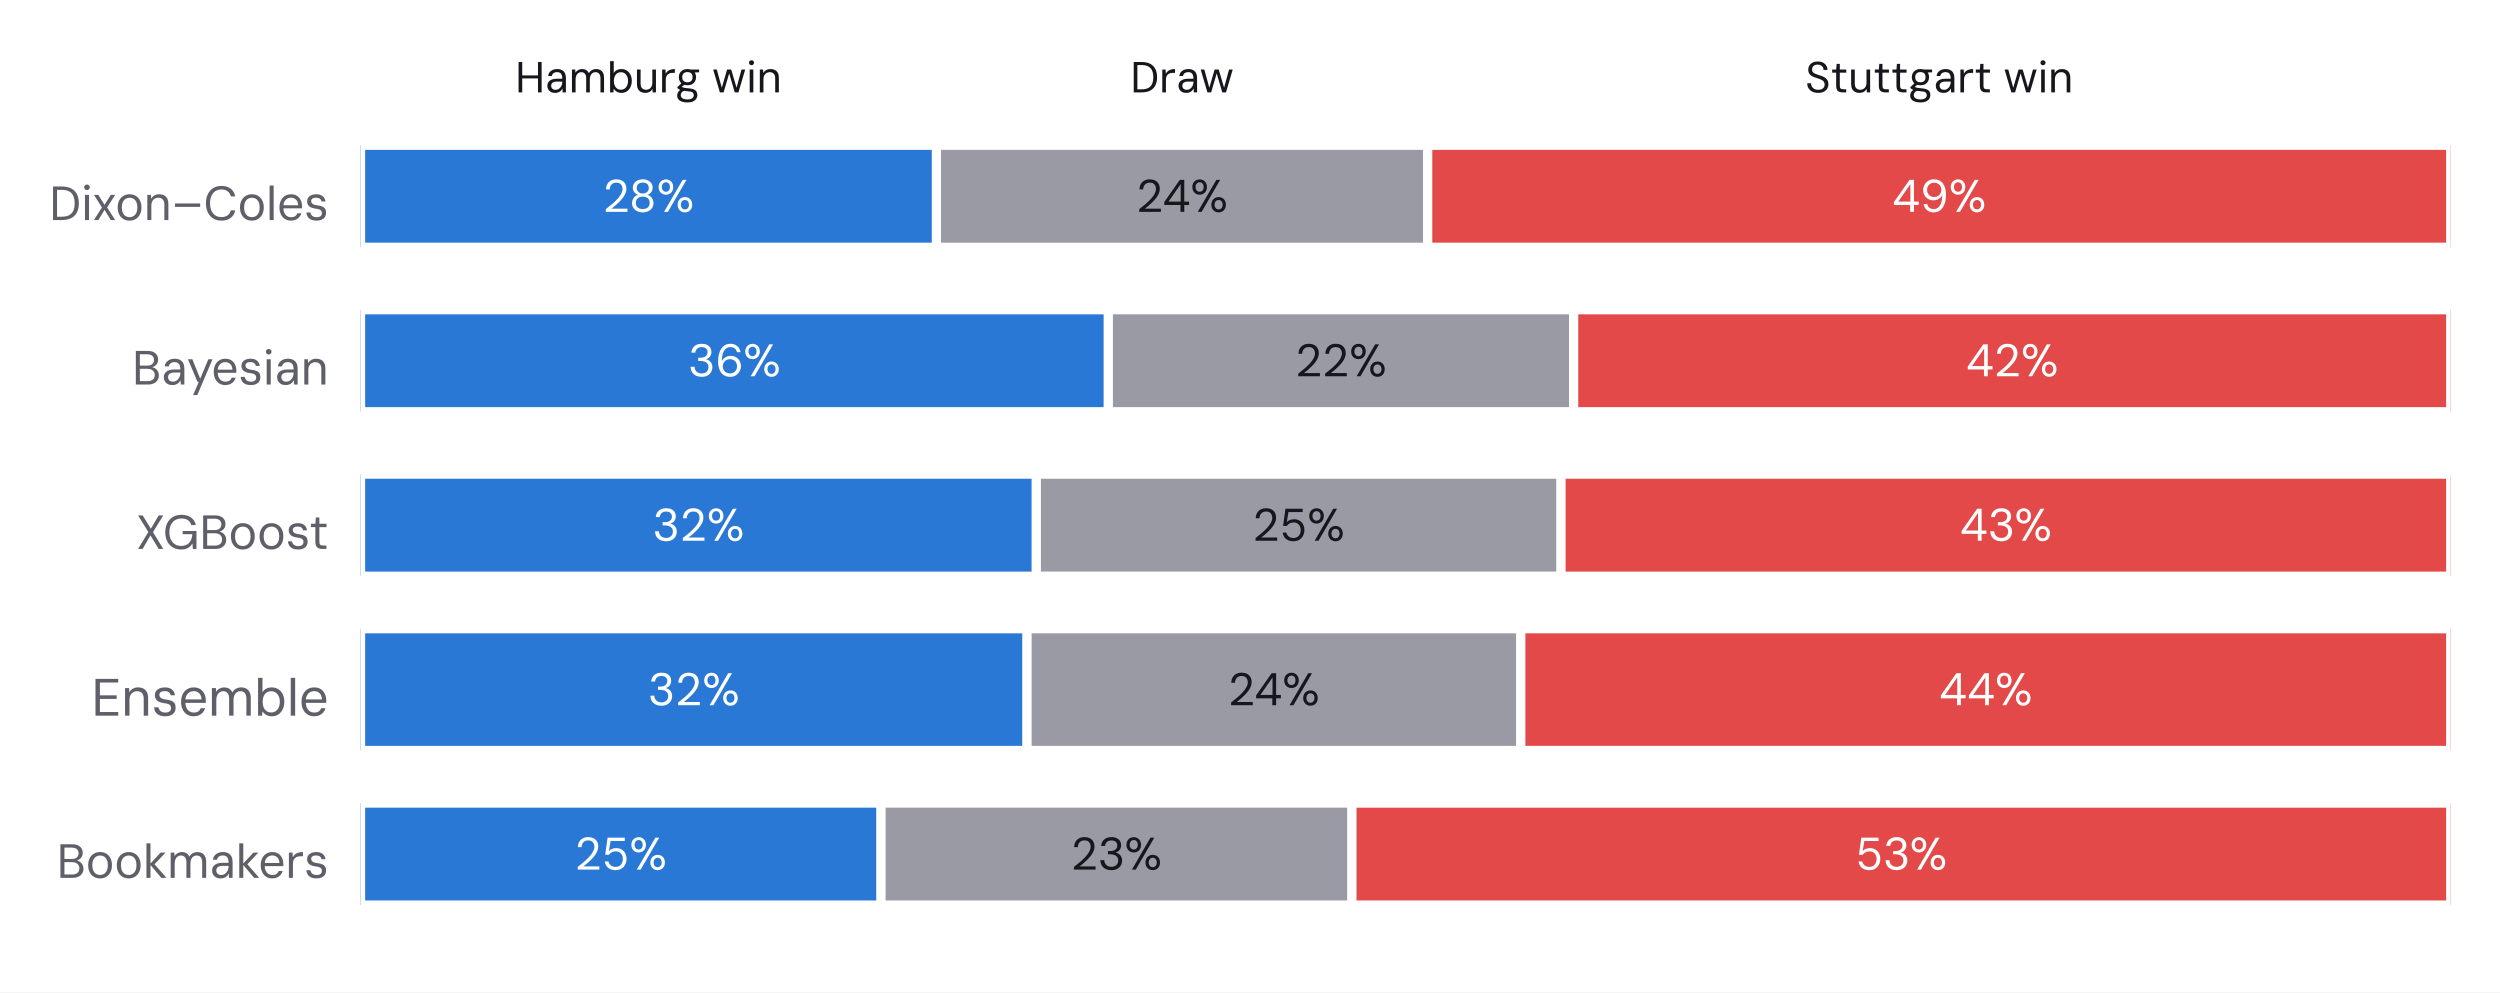
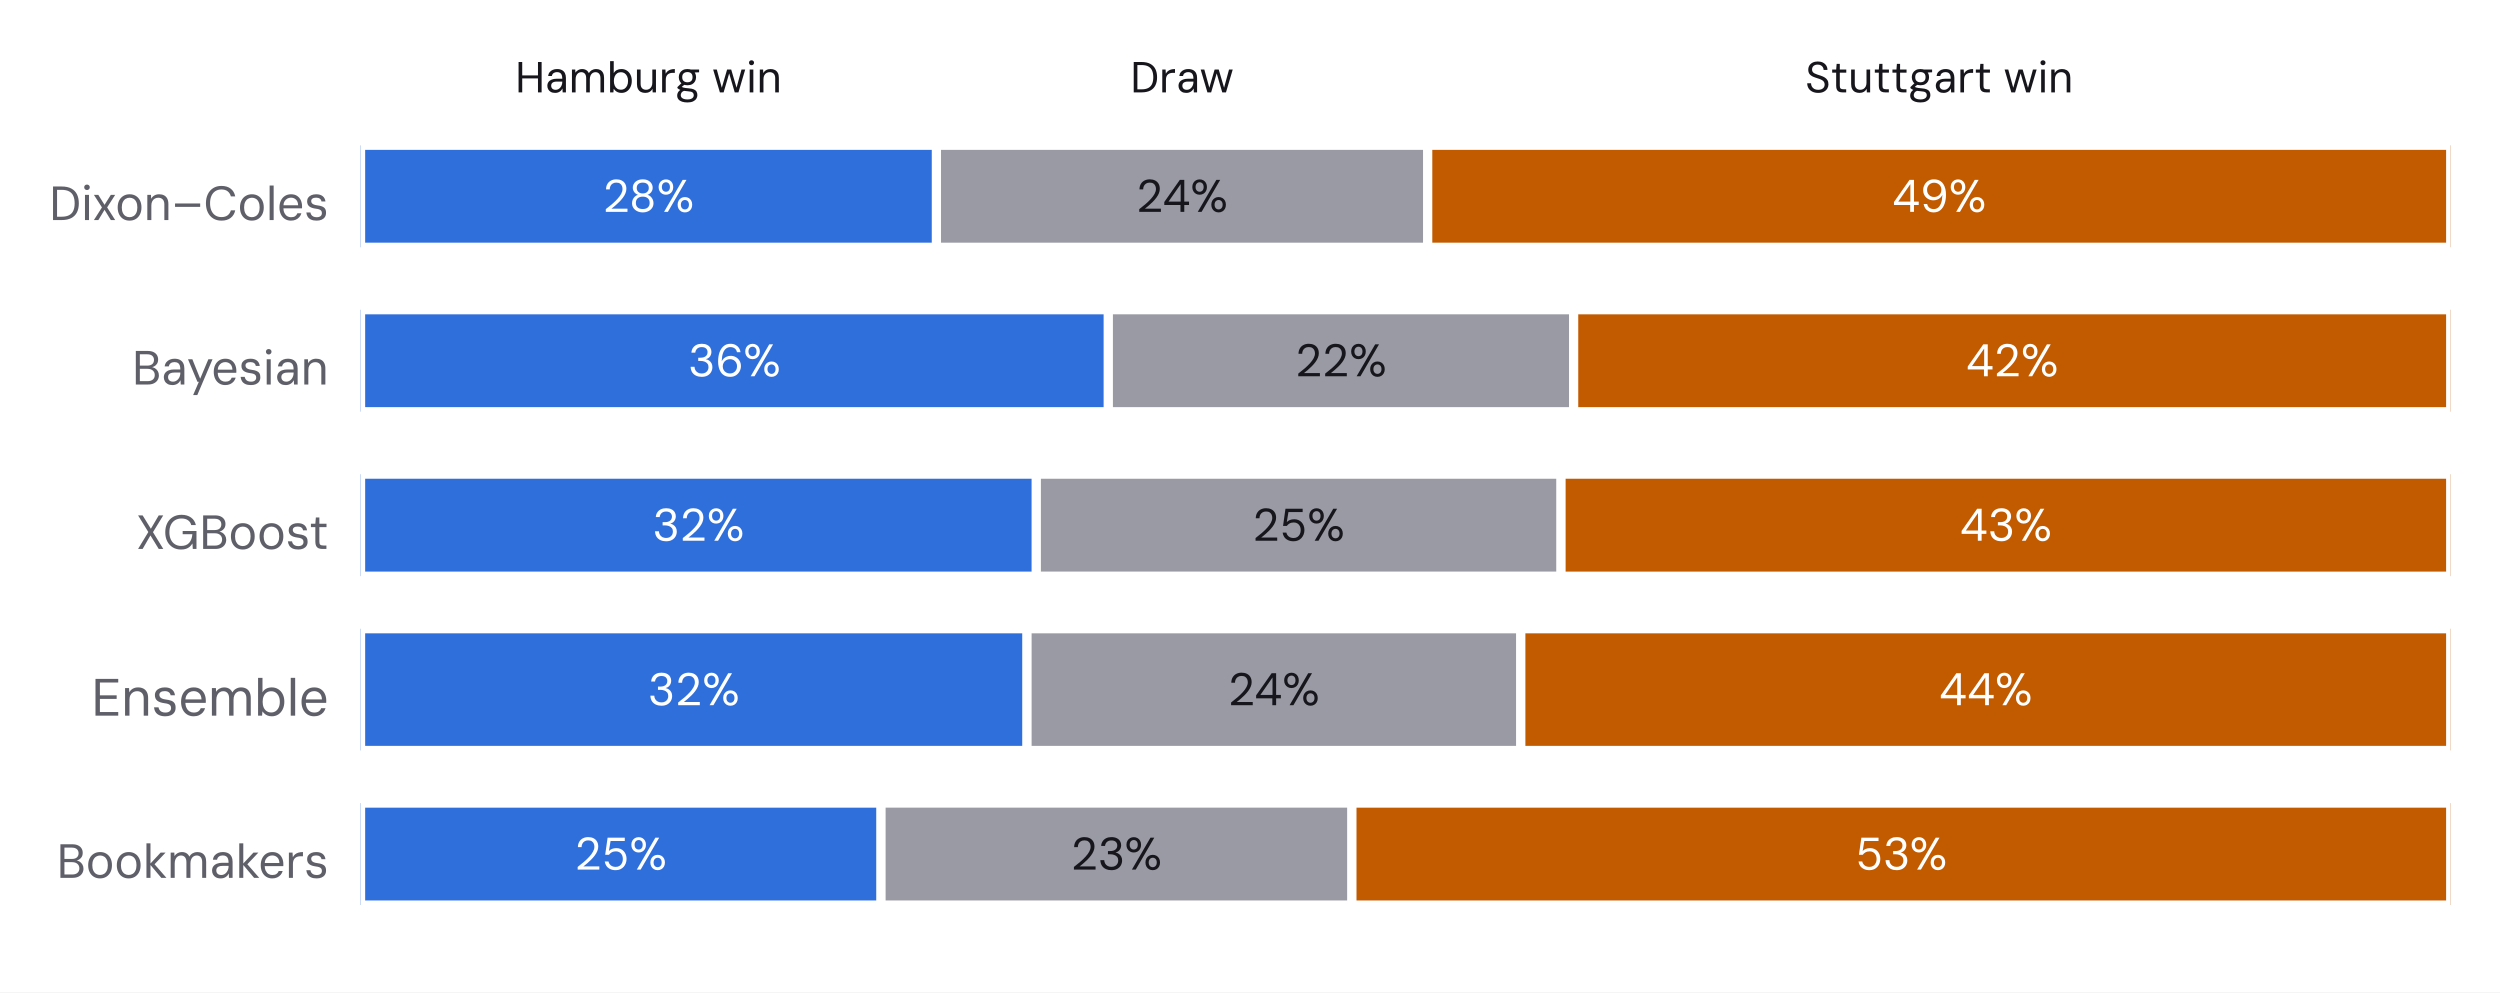
<svg xmlns="http://www.w3.org/2000/svg" xmlns:xlink="http://www.w3.org/1999/xlink" width="547.301pt" height="217.245pt" viewBox="0 0 547.301 217.245" version="1.1">
  <defs>
    <style type="text/css">*{stroke-linejoin: round; stroke-linecap: butt}</style>
  </defs>
  <g id="figure_1">
    <g id="patch_1">
      <path d="M 0 217.245  L 547.301 217.245  L 547.301 0  L 0 0  z " style="fill: #ffffff" />
    </g>
    <g id="axes_1">
      <g id="patch_2">
        <path d="M 78.941 206.445  L 536.501 206.445  L 536.501 23.493  L 78.941 23.493  z " style="fill: #ffffff" />
      </g>
      <g id="patch_3">
-         <path d="M 78.941 198.129  L 192.879 198.129  L 192.879 175.809  L 78.941 175.809  z " clip-path="url(#p5ecce8fb3f)" style="fill: #2a78d6; stroke: #ffffff; stroke-width: 2; stroke-linejoin: miter" />
+         <path d="M 78.941 198.129  L 192.879 198.129  L 192.879 175.809  L 78.941 175.809  z " clip-path="url(#p5ecce8fb3f)" style="fill: #2f6fdb; stroke: #ffffff; stroke-width: 2; stroke-linejoin: miter" />
      </g>
      <g id="patch_4">
        <path d="M 192.879 198.129  L 295.966 198.129  L 295.966 175.809  L 192.879 175.809  z " clip-path="url(#p5ecce8fb3f)" style="fill: #9a9aa4; stroke: #ffffff; stroke-width: 2; stroke-linejoin: miter" />
      </g>
      <g id="patch_5">
-         <path d="M 295.966 198.129  L 536.501 198.129  L 536.501 175.809  L 295.966 175.809  z " clip-path="url(#p5ecce8fb3f)" style="fill: #e34948; stroke: #ffffff; stroke-width: 2; stroke-linejoin: miter" />
+         <path d="M 295.966 198.129  L 536.501 198.129  L 536.501 175.809  L 295.966 175.809  z " clip-path="url(#p5ecce8fb3f)" style="fill: #c25a00; stroke: #ffffff; stroke-width: 2; stroke-linejoin: miter" />
      </g>
      <g id="patch_6">
-         <path d="M 78.941 164.289  L 224.841 164.289  L 224.841 137.649  L 78.941 137.649  z " clip-path="url(#p5ecce8fb3f)" style="fill: #2a78d6; stroke: #ffffff; stroke-width: 2; stroke-linejoin: miter" />
+         <path d="M 78.941 164.289  L 224.841 164.289  L 224.841 137.649  L 78.941 137.649  z " clip-path="url(#p5ecce8fb3f)" style="fill: #2f6fdb; stroke: #ffffff; stroke-width: 2; stroke-linejoin: miter" />
      </g>
      <g id="patch_7">
        <path d="M 224.841 164.289  L 332.939 164.289  L 332.939 137.649  L 224.841 137.649  z " clip-path="url(#p5ecce8fb3f)" style="fill: #9a9aa4; stroke: #ffffff; stroke-width: 2; stroke-linejoin: miter" />
      </g>
      <g id="patch_8">
-         <path d="M 332.939 164.289  L 536.501 164.289  L 536.501 137.649  L 332.939 137.649  z " clip-path="url(#p5ecce8fb3f)" style="fill: #e34948; stroke: #ffffff; stroke-width: 2; stroke-linejoin: miter" />
+         <path d="M 332.939 164.289  L 536.501 164.289  L 536.501 137.649  L 332.939 137.649  z " clip-path="url(#p5ecce8fb3f)" style="fill: #c25a00; stroke: #ffffff; stroke-width: 2; stroke-linejoin: miter" />
      </g>
      <g id="patch_9">
-         <path d="M 78.941 126.129  L 226.873 126.129  L 226.873 103.809  L 78.941 103.809  z " clip-path="url(#p5ecce8fb3f)" style="fill: #2a78d6; stroke: #ffffff; stroke-width: 2; stroke-linejoin: miter" />
+         <path d="M 78.941 126.129  L 226.873 126.129  L 226.873 103.809  L 78.941 103.809  z " clip-path="url(#p5ecce8fb3f)" style="fill: #2f6fdb; stroke: #ffffff; stroke-width: 2; stroke-linejoin: miter" />
      </g>
      <g id="patch_10">
        <path d="M 226.873 126.129  L 341.746 126.129  L 341.746 103.809  L 226.873 103.809  z " clip-path="url(#p5ecce8fb3f)" style="fill: #9a9aa4; stroke: #ffffff; stroke-width: 2; stroke-linejoin: miter" />
      </g>
      <g id="patch_11">
-         <path d="M 341.746 126.129  L 536.501 126.129  L 536.501 103.809  L 341.746 103.809  z " clip-path="url(#p5ecce8fb3f)" style="fill: #e34948; stroke: #ffffff; stroke-width: 2; stroke-linejoin: miter" />
+         <path d="M 341.746 126.129  L 536.501 126.129  L 536.501 103.809  L 341.746 103.809  z " clip-path="url(#p5ecce8fb3f)" style="fill: #c25a00; stroke: #ffffff; stroke-width: 2; stroke-linejoin: miter" />
      </g>
      <g id="patch_12">
-         <path d="M 78.941 90.129  L 242.641 90.129  L 242.641 67.809  L 78.941 67.809  z " clip-path="url(#p5ecce8fb3f)" style="fill: #2a78d6; stroke: #ffffff; stroke-width: 2; stroke-linejoin: miter" />
+         <path d="M 78.941 90.129  L 242.641 90.129  L 242.641 67.809  L 78.941 67.809  z " clip-path="url(#p5ecce8fb3f)" style="fill: #2f6fdb; stroke: #ffffff; stroke-width: 2; stroke-linejoin: miter" />
      </g>
      <g id="patch_13">
        <path d="M 242.641 90.129  L 344.511 90.129  L 344.511 67.809  L 242.641 67.809  z " clip-path="url(#p5ecce8fb3f)" style="fill: #9a9aa4; stroke: #ffffff; stroke-width: 2; stroke-linejoin: miter" />
      </g>
      <g id="patch_14">
-         <path d="M 344.511 90.129  L 536.501 90.129  L 536.501 67.809  L 344.511 67.809  z " clip-path="url(#p5ecce8fb3f)" style="fill: #e34948; stroke: #ffffff; stroke-width: 2; stroke-linejoin: miter" />
+         <path d="M 344.511 90.129  L 536.501 90.129  L 536.501 67.809  L 344.511 67.809  z " clip-path="url(#p5ecce8fb3f)" style="fill: #c25a00; stroke: #ffffff; stroke-width: 2; stroke-linejoin: miter" />
      </g>
      <g id="patch_15">
-         <path d="M 78.941 54.129  L 205.007 54.129  L 205.007 31.809  L 78.941 31.809  z " clip-path="url(#p5ecce8fb3f)" style="fill: #2a78d6; stroke: #ffffff; stroke-width: 2; stroke-linejoin: miter" />
+         <path d="M 78.941 54.129  L 205.007 54.129  L 205.007 31.809  L 78.941 31.809  z " clip-path="url(#p5ecce8fb3f)" style="fill: #2f6fdb; stroke: #ffffff; stroke-width: 2; stroke-linejoin: miter" />
      </g>
      <g id="patch_16">
        <path d="M 205.007 54.129  L 312.56 54.129  L 312.56 31.809  L 205.007 31.809  z " clip-path="url(#p5ecce8fb3f)" style="fill: #9a9aa4; stroke: #ffffff; stroke-width: 2; stroke-linejoin: miter" />
      </g>
      <g id="patch_17">
-         <path d="M 312.56 54.129  L 536.501 54.129  L 536.501 31.809  L 312.56 31.809  z " clip-path="url(#p5ecce8fb3f)" style="fill: #e34948; stroke: #ffffff; stroke-width: 2; stroke-linejoin: miter" />
+         <path d="M 312.56 54.129  L 536.501 54.129  L 536.501 31.809  L 312.56 31.809  z " clip-path="url(#p5ecce8fb3f)" style="fill: #c25a00; stroke: #ffffff; stroke-width: 2; stroke-linejoin: miter" />
      </g>
      <g id="matplotlib.axis_1" />
      <g id="matplotlib.axis_2">
        <g id="ytick_1">
          <g id="text_1">
            <g style="fill: #5f5f69" transform="translate(12.41602 192.177) scale(0.105 -0.105)">
              <defs>
                <path id="DMSans-9ptRegular-d" d="M 493 0  L 493 4480  L 2067 4480  Q 2541 4480 2851 4329  Q 3162 4179 3315 3920  Q 3469 3661 3469 3341  Q 3469 2995 3318 2764  Q 3168 2534 2928 2412  Q 2688 2291 2419 2266  L 2509 2330  Q 2797 2323 3040 2176  Q 3283 2029 3427 1779  Q 3571 1530 3571 1222  Q 3571 883 3404 604  Q 3238 326 2915 163  Q 2592 0 2118 0  L 493 0  z M 1030 448  L 2061 448  Q 2515 448 2768 662  Q 3021 877 3021 1261  Q 3021 1638 2761 1865  Q 2502 2093 2048 2093  L 1030 2093  L 1030 448  z M 1030 2522  L 2029 2522  Q 2464 2522 2691 2726  Q 2918 2931 2918 3283  Q 2918 3622 2691 3827  Q 2464 4032 2010 4032  L 1030 4032  L 1030 2522  z " transform="scale(0.015625)" />
                <path id="DMSans-9ptRegular-c4" d="M 1901 -77  Q 1434 -77 1075 140  Q 717 358 518 755  Q 320 1152 320 1683  Q 320 2221 521 2614  Q 723 3008 1084 3225  Q 1446 3443 1914 3443  Q 2387 3443 2742 3225  Q 3098 3008 3296 2614  Q 3494 2221 3494 1683  Q 3494 1152 3292 755  Q 3091 358 2732 140  Q 2374 -77 1901 -77  z M 1901 384  Q 2195 384 2432 528  Q 2669 672 2806 963  Q 2944 1254 2944 1683  Q 2944 2118 2809 2406  Q 2675 2694 2441 2838  Q 2208 2982 1914 2982  Q 1626 2982 1389 2838  Q 1152 2694 1011 2406  Q 870 2118 870 1683  Q 870 1254 1008 963  Q 1146 672 1379 528  Q 1613 384 1901 384  z " transform="scale(0.015625)" />
                <path id="DMSans-9ptRegular-b5" d="M 2432 0  L 902 1818  L 2342 3366  L 3002 3366  L 1357 1626  L 1363 2010  L 3117 0  L 2432 0  z M 454 0  L 454 4608  L 992 4608  L 992 0  L 454 0  z " transform="scale(0.015625)" />
                <path id="DMSans-9ptRegular-bd" d="M 454 0  L 454 3366  L 941 3366  L 966 2906  L 966 2906  Q 1120 3155 1382 3299  Q 1645 3443 1933 3443  Q 2176 3443 2371 3376  Q 2566 3309 2713 3171  Q 2861 3034 2950 2829  L 2950 2829  Q 3117 3130 3401 3286  Q 3686 3443 4000 3443  Q 4371 3443 4636 3299  Q 4902 3155 5046 2864  Q 5190 2573 5190 2138  L 5190 0  L 4659 0  L 4659 2080  Q 4659 2534 4460 2758  Q 4262 2982 3923 2982  Q 3693 2982 3504 2860  Q 3315 2739 3203 2502  Q 3091 2266 3091 1926  L 3091 0  L 2554 0  L 2554 2080  Q 2554 2534 2355 2758  Q 2157 2982 1824 2982  Q 1600 2982 1411 2860  Q 1222 2739 1107 2502  Q 992 2266 992 1926  L 992 0  L 454 0  z " transform="scale(0.015625)" />
                <path id="DMSans-9ptRegular-7e" d="M 1504 -77  Q 1120 -77 864 67  Q 608 211 480 451  Q 352 691 352 966  Q 352 1299 521 1532  Q 691 1766 998 1888  Q 1306 2010 1715 2010  L 2554 2010  Q 2554 2336 2477 2553  Q 2400 2771 2227 2880  Q 2054 2989 1766 2989  Q 1478 2989 1273 2845  Q 1069 2701 1018 2419  L 467 2419  Q 506 2752 691 2979  Q 877 3206 1161 3324  Q 1446 3443 1766 3443  Q 2221 3443 2515 3280  Q 2810 3117 2950 2825  Q 3091 2534 3091 2138  L 3091 0  L 2611 0  L 2579 576  L 2579 576  Q 2515 442 2416 323  Q 2317 205 2182 115  Q 2048 26 1878 -25  Q 1709 -77 1504 -77  z M 1581 378  Q 1792 378 1971 474  Q 2150 570 2281 733  Q 2413 896 2483 1101  Q 2554 1306 2554 1530  L 2554 1594  L 1760 1594  Q 1459 1594 1270 1517  Q 1082 1440 998 1302  Q 915 1165 915 992  Q 915 806 992 668  Q 1069 531 1219 454  Q 1370 378 1581 378  z " transform="scale(0.015625)" />
                <path id="DMSans-9ptRegular-94" d="M 1850 -77  Q 1402 -77 1056 140  Q 710 358 515 755  Q 320 1152 320 1683  Q 320 2214 515 2611  Q 710 3008 1059 3225  Q 1408 3443 1862 3443  Q 2349 3443 2675 3225  Q 3002 3008 3168 2643  Q 3334 2278 3334 1843  Q 3334 1779 3334 1715  Q 3334 1651 3328 1562  L 723 1562  L 723 1978  L 2810 1978  Q 2797 2470 2525 2729  Q 2253 2989 1850 2989  Q 1581 2989 1353 2857  Q 1126 2726 985 2470  Q 845 2214 845 1830  L 845 1651  Q 845 1229 985 944  Q 1126 659 1353 518  Q 1581 378 1850 378  Q 2208 378 2413 515  Q 2618 653 2714 909  L 3245 909  Q 3168 627 2979 403  Q 2790 179 2505 51  Q 2221 -77 1850 -77  z " transform="scale(0.015625)" />
                <path id="DMSans-9ptRegular-d2" d="M 454 0  L 454 3366  L 941 3366  L 979 2752  L 979 2752  Q 1094 2982 1280 3136  Q 1466 3290 1731 3366  Q 1997 3443 2330 3443  L 2330 2880  L 1997 2880  Q 1805 2880 1625 2829  Q 1446 2778 1302 2662  Q 1158 2547 1075 2348  Q 992 2150 992 1850  L 992 0  L 454 0  z " transform="scale(0.015625)" />
                <path id="DMSans-9ptRegular-d6" d="M 1670 -77  Q 1216 -77 918 60  Q 621 198 467 444  Q 314 691 282 1018  L 832 1018  Q 858 845 950 701  Q 1043 557 1222 467  Q 1402 378 1677 378  Q 1894 378 2048 445  Q 2202 512 2282 633  Q 2362 755 2362 915  Q 2362 1126 2269 1244  Q 2176 1363 2000 1424  Q 1824 1485 1562 1517  Q 1280 1555 1062 1625  Q 845 1696 694 1811  Q 544 1926 467 2099  Q 390 2272 390 2509  Q 390 2784 537 2995  Q 685 3206 957 3324  Q 1229 3443 1600 3443  Q 2144 3443 2461 3193  Q 2778 2944 2835 2483  L 2304 2483  Q 2272 2720 2086 2854  Q 1901 2989 1594 2989  Q 1267 2989 1100 2867  Q 934 2746 934 2547  Q 934 2400 1008 2281  Q 1082 2163 1261 2083  Q 1440 2003 1741 1965  Q 2118 1920 2380 1821  Q 2643 1722 2780 1517  Q 2918 1312 2912 960  Q 2912 627 2755 396  Q 2598 166 2320 44  Q 2042 -77 1670 -77  z " transform="scale(0.015625)" />
              </defs>
              <use xlink:href="#DMSans-9ptRegular-d" />
              <use xlink:href="#DMSans-9ptRegular-c4" transform="translate(60.59375 0)" />
              <use xlink:href="#DMSans-9ptRegular-c4" transform="translate(120.2969 0)" />
              <use xlink:href="#DMSans-9ptRegular-b5" transform="translate(180 0)" />
              <use xlink:href="#DMSans-9ptRegular-bd" transform="translate(230.5 0)" />
              <use xlink:href="#DMSans-9ptRegular-7e" transform="translate(318.4062 0)" />
              <use xlink:href="#DMSans-9ptRegular-b5" transform="translate(373.5 0)" />
              <use xlink:href="#DMSans-9ptRegular-94" transform="translate(420.4062 0)" />
              <use xlink:href="#DMSans-9ptRegular-d2" transform="translate(477 0)" />
              <use xlink:href="#DMSans-9ptRegular-d6" transform="translate(516 0)" />
            </g>
          </g>
        </g>
        <g id="ytick_2">
          <g id="text_2">
            <g style="fill: #5f5f69" transform="translate(20.01867 156.673) scale(0.115 -0.115)">
              <defs>
                <path id="DMSans-9ptRegular-17" d="M 493 0  L 493 4480  L 3264 4480  L 3264 4038  L 1030 4038  L 1030 2477  L 3072 2477  L 3072 2042  L 1030 2042  L 1030 442  L 3264 442  L 3264 0  L 493 0  z " transform="scale(0.015625)" />
                <path id="DMSans-9ptRegular-be" d="M 454 0  L 454 3366  L 941 3366  L 966 2835  L 966 2835  Q 1114 3123 1392 3283  Q 1670 3443 2035 3443  Q 2406 3443 2681 3302  Q 2957 3162 3110 2874  Q 3264 2586 3264 2144  L 3264 0  L 2726 0  L 2726 2086  Q 2726 2534 2505 2758  Q 2285 2982 1914 2982  Q 1664 2982 1453 2864  Q 1242 2746 1117 2515  Q 992 2285 992 1952  L 992 0  L 454 0  z " transform="scale(0.015625)" />
                <path id="DMSans-9ptRegular-8a" d="M 2131 -77  Q 1824 -77 1603 16  Q 1382 109 1232 249  Q 1082 390 986 525  L 986 525  L 941 0  L 454 0  L 454 4608  L 992 4608  L 992 2835  Q 1146 3136 1446 3289  Q 1747 3443 2118 3443  Q 2579 3443 2924 3219  Q 3270 2995 3462 2601  Q 3654 2208 3654 1696  Q 3654 1190 3462 787  Q 3270 384 2928 153  Q 2586 -77 2131 -77  z M 2061 390  Q 2362 390 2595 547  Q 2829 704 2966 995  Q 3104 1286 3104 1683  Q 3104 2080 2966 2371  Q 2829 2662 2595 2819  Q 2362 2976 2061 2976  Q 1741 2976 1504 2819  Q 1267 2662 1139 2371  Q 1011 2080 1011 1683  Q 1011 1286 1139 995  Q 1267 704 1504 547  Q 1741 390 2061 390  z " transform="scale(0.015625)" />
                <path id="DMSans-9ptRegular-b7" d="M 454 0  L 454 4608  L 992 4608  L 992 0  L 454 0  z " transform="scale(0.015625)" />
              </defs>
              <use xlink:href="#DMSans-9ptRegular-17" />
              <use xlink:href="#DMSans-9ptRegular-be" transform="translate(56.90625 0)" />
              <use xlink:href="#DMSans-9ptRegular-d6" transform="translate(114.7031 0)" />
              <use xlink:href="#DMSans-9ptRegular-94" transform="translate(165.6094 0)" />
              <use xlink:href="#DMSans-9ptRegular-bd" transform="translate(222.2031 0)" />
              <use xlink:href="#DMSans-9ptRegular-8a" transform="translate(310.1094 0)" />
              <use xlink:href="#DMSans-9ptRegular-b7" transform="translate(372.3125 0)" />
              <use xlink:href="#DMSans-9ptRegular-94" transform="translate(394.9062 0)" />
            </g>
          </g>
        </g>
        <g id="ytick_3">
          <g id="text_3">
            <g style="fill: #5f5f69" transform="translate(29.81484 120.177) scale(0.105 -0.105)">
              <defs>
                <path id="DMSans-9ptRegular-72" d="M 250 0  L 1619 2259  L 250 4480  L 858 4480  L 1958 2694  L 1958 2694  L 3008 4480  L 3610 4480  L 2240 2240  L 3616 0  L 3008 0  L 1901 1805  L 1901 1805  L 858 0  L 250 0  z " transform="scale(0.015625)" />
                <path id="DMSans-9ptRegular-24" d="M 2413 -77  Q 1786 -77 1312 214  Q 838 506 576 1024  Q 314 1542 314 2234  Q 314 2918 579 3443  Q 845 3968 1334 4262  Q 1824 4557 2490 4557  Q 3245 4557 3750 4195  Q 4256 3834 4397 3187  L 3776 3187  Q 3686 3590 3353 3827  Q 3021 4064 2490 4064  Q 1997 4064 1629 3843  Q 1261 3622 1062 3212  Q 864 2803 864 2234  Q 864 1664 1062 1251  Q 1261 838 1616 620  Q 1971 403 2432 403  Q 3149 403 3513 825  Q 3878 1248 3930 1971  L 2637 1971  L 2637 2394  L 4480 2394  L 4480 0  L 3987 0  L 3942 736  L 3942 736  Q 3782 474 3574 291  Q 3366 109 3084 16  Q 2803 -77 2413 -77  z " transform="scale(0.015625)" />
                <path id="DMSans-9ptRegular-dc" d="M 1760 0  Q 1472 0 1261 89  Q 1050 179 938 393  Q 826 608 826 973  L 826 2912  L 237 2912  L 237 3366  L 826 3366  L 896 4205  L 1363 4205  L 1363 3366  L 2317 3366  L 2317 2912  L 1363 2912  L 1363 973  Q 1363 672 1484 566  Q 1606 461 1914 461  L 2304 461  L 2304 0  L 1760 0  z " transform="scale(0.015625)" />
              </defs>
              <use xlink:href="#DMSans-9ptRegular-72" />
              <use xlink:href="#DMSans-9ptRegular-24" transform="translate(55.70312 0)" />
              <use xlink:href="#DMSans-9ptRegular-d" transform="translate(131.9062 0)" />
              <use xlink:href="#DMSans-9ptRegular-c4" transform="translate(192.5 0)" />
              <use xlink:href="#DMSans-9ptRegular-c4" transform="translate(252.2031 0)" />
              <use xlink:href="#DMSans-9ptRegular-d6" transform="translate(311.9062 0)" />
              <use xlink:href="#DMSans-9ptRegular-dc" transform="translate(360.6094 0)" />
            </g>
          </g>
        </g>
        <g id="ytick_4">
          <g id="text_4">
            <g style="fill: #5f5f69" transform="translate(28.92563 84.177) scale(0.105 -0.105)">
              <defs>
                <path id="DMSans-9ptRegular-f2" d="M 832 -1408  L 1594 358  L 1408 358  L 147 3366  L 730 3366  L 1773 774  L 1773 774  L 2861 3366  L 3418 3366  L 1389 -1408  L 832 -1408  z " transform="scale(0.015625)" />
                <path id="DMSans-9ptRegular-a7" d="M 506 0  L 506 3366  L 1043 3366  L 1043 0  L 506 0  z M 774 4006  Q 614 4006 508 4112  Q 403 4218 403 4378  Q 403 4538 508 4637  Q 614 4736 774 4736  Q 928 4736 1037 4637  Q 1146 4538 1146 4378  Q 1146 4218 1037 4112  Q 928 4006 774 4006  z " transform="scale(0.015625)" />
              </defs>
              <use xlink:href="#DMSans-9ptRegular-d" />
              <use xlink:href="#DMSans-9ptRegular-7e" transform="translate(60.59375 0)" />
              <use xlink:href="#DMSans-9ptRegular-f2" transform="translate(114.1875 0)" />
              <use xlink:href="#DMSans-9ptRegular-94" transform="translate(165.1875 0)" />
              <use xlink:href="#DMSans-9ptRegular-d6" transform="translate(221.7812 0)" />
              <use xlink:href="#DMSans-9ptRegular-a7" transform="translate(272.6875 0)" />
              <use xlink:href="#DMSans-9ptRegular-7e" transform="translate(296.7812 0)" />
              <use xlink:href="#DMSans-9ptRegular-be" transform="translate(351.875 0)" />
            </g>
          </g>
        </g>
        <g id="ytick_5">
          <g id="text_5">
            <g style="fill: #5f5f69" transform="translate(10.8 48.177) scale(0.105 -0.105)">
              <defs>
                <path id="DMSans-9ptRegular-13" d="M 493 0  L 493 4480  L 1645 4480  Q 2426 4480 2934 4208  Q 3443 3936 3689 3433  Q 3936 2931 3936 2227  Q 3936 1536 3689 1037  Q 3443 538 2934 269  Q 2426 0 1645 0  L 493 0  z M 1030 448  L 1632 448  Q 2278 448 2662 662  Q 3046 877 3212 1277  Q 3379 1677 3379 2227  Q 3379 2790 3212 3193  Q 3046 3597 2662 3814  Q 2278 4032 1632 4032  L 1030 4032  L 1030 448  z " transform="scale(0.015625)" />
                <path id="DMSans-9ptRegular-f1" d="M 154 0  L 1229 1690  L 154 3366  L 742 3366  L 1574 2029  L 1574 2029  L 2413 3366  L 2995 3366  L 1920 1690  L 2995 0  L 2413 0  L 1574 1370  L 1574 1370  L 749 0  L 154 0  z " transform="scale(0.015625)" />
                <path id="DMSans-9ptRegular-156" d="M 454 1760  L 454 2214  L 3808 2214  L 3808 1760  L 454 1760  z " transform="scale(0.015625)" />
                <path id="DMSans-9ptRegular-e" d="M 2381 -77  Q 1747 -77 1283 214  Q 819 506 566 1027  Q 314 1549 314 2240  Q 314 2931 566 3452  Q 819 3974 1283 4265  Q 1747 4557 2381 4557  Q 3142 4557 3616 4192  Q 4090 3827 4224 3162  L 3642 3162  Q 3533 3578 3222 3830  Q 2912 4083 2381 4083  Q 1920 4083 1577 3862  Q 1235 3642 1049 3229  Q 864 2816 864 2240  Q 864 1664 1049 1251  Q 1235 838 1577 617  Q 1920 397 2381 397  Q 2912 397 3222 643  Q 3533 890 3642 1299  L 4224 1299  Q 4090 653 3616 288  Q 3142 -77 2381 -77  z " transform="scale(0.015625)" />
              </defs>
              <use xlink:href="#DMSans-9ptRegular-13" />
              <use xlink:href="#DMSans-9ptRegular-a7" transform="translate(66.40625 0)" />
              <use xlink:href="#DMSans-9ptRegular-f1" transform="translate(90.5 0)" />
              <use xlink:href="#DMSans-9ptRegular-c4" transform="translate(137.5 0)" />
              <use xlink:href="#DMSans-9ptRegular-be" transform="translate(197.2031 0)" />
              <use xlink:href="#DMSans-9ptRegular-156" transform="translate(255 0)" />
              <use xlink:href="#DMSans-9ptRegular-e" transform="translate(321.5938 0)" />
              <use xlink:href="#DMSans-9ptRegular-c4" transform="translate(392.5 0)" />
              <use xlink:href="#DMSans-9ptRegular-b7" transform="translate(452.2031 0)" />
              <use xlink:href="#DMSans-9ptRegular-94" transform="translate(474.7969 0)" />
              <use xlink:href="#DMSans-9ptRegular-d6" transform="translate(531.3906 0)" />
            </g>
          </g>
        </g>
      </g>
      <g id="text_6">
        <g style="fill: #ffffff" transform="translate(125.8148 190.379) scale(0.1 -0.1)">
          <defs>
            <path id="DMSans-9ptRegular-124" d="M 416 0  L 416 378  Q 890 736 1312 1101  Q 1734 1466 2060 1827  Q 2387 2189 2572 2534  Q 2758 2880 2758 3200  Q 2758 3437 2672 3638  Q 2586 3840 2397 3968  Q 2208 4096 1888 4096  Q 1581 4096 1376 3965  Q 1171 3834 1068 3619  Q 966 3405 966 3149  L 448 3149  Q 454 3590 640 3907  Q 826 4224 1152 4390  Q 1478 4557 1894 4557  Q 2304 4557 2617 4406  Q 2931 4256 3113 3958  Q 3296 3661 3296 3219  Q 3296 2906 3165 2592  Q 3034 2278 2810 1980  Q 2586 1683 2314 1408  Q 2042 1133 1754 889  Q 1466 646 1210 448  L 3450 448  L 3450 0  L 416 0  z " transform="scale(0.015625)" />
            <path id="DMSans-9ptRegular-127" d="M 1971 -77  Q 1523 -77 1193 83  Q 864 243 675 515  Q 486 787 442 1139  L 966 1139  Q 1037 806 1296 595  Q 1555 384 1978 384  Q 2291 384 2512 528  Q 2733 672 2854 925  Q 2976 1178 2976 1491  Q 2976 1805 2857 2045  Q 2739 2285 2521 2422  Q 2304 2560 2010 2560  Q 1658 2560 1411 2419  Q 1165 2278 1030 2074  L 499 2074  L 838 4480  L 3245 4480  L 3245 4013  L 1254 4013  L 1024 2611  Q 1184 2790 1449 2902  Q 1715 3014 2067 3014  Q 2394 3014 2656 2899  Q 2918 2784 3107 2576  Q 3296 2368 3395 2093  Q 3494 1818 3494 1498  Q 3494 1178 3388 893  Q 3283 608 3088 390  Q 2893 173 2611 48  Q 2330 -77 1971 -77  z " transform="scale(0.015625)" />
            <path id="DMSans-9ptRegular-1a5" d="M 1050 0  L 3654 4480  L 4192 4480  L 1587 0  L 1050 0  z M 3974 -77  Q 3686 -77 3456 54  Q 3226 186 3088 429  Q 2950 672 2950 998  Q 2950 1331 3088 1571  Q 3226 1811 3456 1942  Q 3686 2074 3974 2074  Q 4269 2074 4496 1942  Q 4723 1811 4857 1571  Q 4992 1331 4992 998  Q 4992 672 4857 429  Q 4723 186 4492 54  Q 4262 -77 3974 -77  z M 3968 339  Q 4122 339 4250 412  Q 4378 486 4458 633  Q 4538 781 4538 998  Q 4538 1222 4461 1369  Q 4384 1517 4256 1590  Q 4128 1664 3974 1664  Q 3827 1664 3696 1590  Q 3565 1517 3485 1369  Q 3405 1222 3405 998  Q 3405 781 3485 633  Q 3565 486 3693 412  Q 3821 339 3968 339  z M 1312 2400  Q 1024 2400 793 2531  Q 563 2662 425 2905  Q 288 3149 288 3475  Q 288 3808 425 4048  Q 563 4288 796 4419  Q 1030 4550 1318 4550  Q 1606 4550 1836 4419  Q 2067 4288 2201 4048  Q 2336 3808 2336 3475  Q 2336 3149 2201 2905  Q 2067 2662 1833 2531  Q 1600 2400 1312 2400  z M 1312 2816  Q 1466 2816 1594 2889  Q 1722 2963 1798 3110  Q 1875 3258 1875 3475  Q 1875 3699 1798 3849  Q 1722 4000 1594 4073  Q 1466 4147 1318 4147  Q 1171 4147 1036 4073  Q 902 4000 822 3849  Q 742 3699 742 3475  Q 742 3258 822 3110  Q 902 2963 1033 2889  Q 1165 2816 1312 2816  z " transform="scale(0.015625)" />
          </defs>
          <use xlink:href="#DMSans-9ptRegular-124" />
          <use xlink:href="#DMSans-9ptRegular-127" transform="translate(58.90625 0)" />
          <use xlink:href="#DMSans-9ptRegular-1a5" transform="translate(119.5 0)" />
        </g>
      </g>
      <g id="text_7">
        <g style="fill: #16161c" transform="translate(234.452 190.379) scale(0.1 -0.1)">
          <defs>
            <path id="DMSans-9ptRegular-125" d="M 1901 -77  Q 1472 -77 1123 80  Q 774 237 569 550  Q 365 864 352 1331  L 896 1331  Q 902 1075 1020 860  Q 1139 646 1363 518  Q 1587 390 1901 390  Q 2214 390 2425 512  Q 2637 634 2745 835  Q 2854 1037 2854 1286  Q 2854 1587 2704 1776  Q 2554 1965 2301 2057  Q 2048 2150 1747 2150  L 1414 2150  L 1414 2605  L 1747 2605  Q 2202 2605 2461 2813  Q 2720 3021 2720 3392  Q 2720 3693 2515 3891  Q 2310 4090 1901 4090  Q 1498 4090 1267 3872  Q 1037 3654 1005 3315  L 461 3315  Q 480 3680 662 3961  Q 845 4243 1161 4400  Q 1478 4557 1901 4557  Q 2349 4557 2653 4403  Q 2957 4250 3110 3994  Q 3264 3738 3264 3424  Q 3264 3194 3177 2982  Q 3091 2771 2918 2617  Q 2746 2464 2477 2400  Q 2739 2349 2947 2201  Q 3155 2054 3276 1824  Q 3398 1594 3398 1286  Q 3398 922 3228 611  Q 3059 301 2726 112  Q 2394 -77 1901 -77  z " transform="scale(0.015625)" />
          </defs>
          <use xlink:href="#DMSans-9ptRegular-124" />
          <use xlink:href="#DMSans-9ptRegular-125" transform="translate(58.90625 0)" />
          <use xlink:href="#DMSans-9ptRegular-1a5" transform="translate(117 0)" />
        </g>
      </g>
      <g id="text_8">
        <g style="fill: #ffffff" transform="translate(406.1787 190.379) scale(0.1 -0.1)">
          <use xlink:href="#DMSans-9ptRegular-127" />
          <use xlink:href="#DMSans-9ptRegular-125" transform="translate(60.59375 0)" />
          <use xlink:href="#DMSans-9ptRegular-1a5" transform="translate(118.6875 0)" />
        </g>
      </g>
      <g id="text_9">
        <g style="fill: #ffffff" transform="translate(141.8354 154.379) scale(0.1 -0.1)">
          <use xlink:href="#DMSans-9ptRegular-125" />
          <use xlink:href="#DMSans-9ptRegular-124" transform="translate(59.79688 0)" />
          <use xlink:href="#DMSans-9ptRegular-1a5" transform="translate(118.7031 0)" />
        </g>
      </g>
      <g id="text_10">
        <g style="fill: #16161c" transform="translate(268.8594 154.379) scale(0.1 -0.1)">
          <defs>
            <path id="DMSans-9ptRegular-126" d="M 2534 0  L 2534 960  L 262 960  L 262 1376  L 2438 4480  L 3066 4480  L 3066 1434  L 3731 1434  L 3731 960  L 3066 960  L 3066 0  L 2534 0  z M 858 1434  L 2560 1434  L 2560 3885  L 2560 3885  L 858 1434  z " transform="scale(0.015625)" />
          </defs>
          <use xlink:href="#DMSans-9ptRegular-124" />
          <use xlink:href="#DMSans-9ptRegular-126" transform="translate(57.20312 0)" />
          <use xlink:href="#DMSans-9ptRegular-1a5" transform="translate(118.2031 0)" />
        </g>
      </g>
      <g id="text_11">
        <g style="fill: #ffffff" transform="translate(424.4795 154.379) scale(0.1 -0.1)">
          <use xlink:href="#DMSans-9ptRegular-126" />
          <use xlink:href="#DMSans-9ptRegular-126" transform="translate(61.40625 0)" />
          <use xlink:href="#DMSans-9ptRegular-1a5" transform="translate(122.4062 0)" />
        </g>
      </g>
      <g id="text_12">
        <g style="fill: #ffffff" transform="translate(142.8518 118.379) scale(0.1 -0.1)">
          <use xlink:href="#DMSans-9ptRegular-125" />
          <use xlink:href="#DMSans-9ptRegular-124" transform="translate(59.79688 0)" />
          <use xlink:href="#DMSans-9ptRegular-1a5" transform="translate(118.7031 0)" />
        </g>
      </g>
      <g id="text_13">
        <g style="fill: #16161c" transform="translate(274.2144 118.379) scale(0.1 -0.1)">
          <use xlink:href="#DMSans-9ptRegular-124" />
          <use xlink:href="#DMSans-9ptRegular-127" transform="translate(58.90625 0)" />
          <use xlink:href="#DMSans-9ptRegular-1a5" transform="translate(119.5 0)" />
        </g>
      </g>
      <g id="text_14">
        <g style="fill: #ffffff" transform="translate(429.0283 118.379) scale(0.1 -0.1)">
          <use xlink:href="#DMSans-9ptRegular-126" />
          <use xlink:href="#DMSans-9ptRegular-125" transform="translate(61.40625 0)" />
          <use xlink:href="#DMSans-9ptRegular-1a5" transform="translate(119.5 0)" />
        </g>
      </g>
      <g id="text_15">
        <g style="fill: #ffffff" transform="translate(150.646 82.379) scale(0.1 -0.1)">
          <defs>
            <path id="DMSans-9ptRegular-128" d="M 2080 -77  Q 1600 -77 1270 102  Q 941 282 745 586  Q 550 890 460 1274  Q 371 1658 371 2061  Q 371 2803 572 3363  Q 774 3923 1158 4240  Q 1542 4557 2086 4557  Q 2509 4557 2813 4397  Q 3117 4237 3296 3971  Q 3475 3706 3514 3379  L 3014 3379  Q 2950 3718 2704 3904  Q 2458 4090 2080 4090  Q 1741 4090 1475 3878  Q 1210 3667 1056 3241  Q 902 2816 883 2157  Q 883 2144 883 2131  Q 883 2118 883 2106  Q 973 2310 1152 2483  Q 1331 2656 1587 2761  Q 1843 2867 2150 2867  Q 2528 2867 2851 2688  Q 3174 2509 3372 2185  Q 3571 1862 3571 1427  Q 3571 1050 3388 704  Q 3206 358 2873 140  Q 2541 -77 2080 -77  z M 2042 397  Q 2323 397 2544 525  Q 2765 653 2896 880  Q 3027 1107 3027 1402  Q 3027 1702 2896 1926  Q 2765 2150 2544 2275  Q 2323 2400 2042 2400  Q 1754 2400 1523 2269  Q 1293 2138 1158 1910  Q 1024 1683 1024 1395  Q 1024 1101 1158 873  Q 1293 646 1523 521  Q 1754 397 2042 397  z " transform="scale(0.015625)" />
          </defs>
          <use xlink:href="#DMSans-9ptRegular-125" />
          <use xlink:href="#DMSans-9ptRegular-128" transform="translate(59.79688 0)" />
          <use xlink:href="#DMSans-9ptRegular-1a5" transform="translate(120.5 0)" />
        </g>
      </g>
      <g id="text_16">
        <g style="fill: #16161c" transform="translate(283.5653 82.379) scale(0.1 -0.1)">
          <use xlink:href="#DMSans-9ptRegular-124" />
          <use xlink:href="#DMSans-9ptRegular-124" transform="translate(58.90625 0)" />
          <use xlink:href="#DMSans-9ptRegular-1a5" transform="translate(117.8125 0)" />
        </g>
      </g>
      <g id="text_17">
        <g style="fill: #ffffff" transform="translate(430.3702 82.379) scale(0.1 -0.1)">
          <use xlink:href="#DMSans-9ptRegular-126" />
          <use xlink:href="#DMSans-9ptRegular-124" transform="translate(61.40625 0)" />
          <use xlink:href="#DMSans-9ptRegular-1a5" transform="translate(120.3125 0)" />
        </g>
      </g>
      <g id="text_18">
        <g style="fill: #ffffff" transform="translate(131.9734 46.379) scale(0.1 -0.1)">
          <defs>
            <path id="DMSans-9ptRegular-12a" d="M 1933 -77  Q 1510 -77 1168 86  Q 826 250 627 541  Q 429 832 429 1216  Q 429 1491 534 1728  Q 640 1965 825 2141  Q 1011 2317 1261 2387  Q 922 2515 730 2784  Q 538 3053 538 3366  Q 538 3699 707 3968  Q 877 4237 1190 4397  Q 1504 4557 1933 4557  Q 2368 4557 2678 4397  Q 2989 4237 3155 3968  Q 3322 3699 3322 3366  Q 3322 3053 3133 2784  Q 2944 2515 2605 2387  Q 2854 2317 3040 2141  Q 3226 1965 3331 1728  Q 3437 1491 3437 1216  Q 3437 832 3238 541  Q 3040 250 2697 86  Q 2355 -77 1933 -77  z M 1933 397  Q 2413 397 2656 630  Q 2899 864 2899 1248  Q 2899 1683 2633 1907  Q 2368 2131 1933 2131  Q 1498 2131 1232 1907  Q 966 1683 966 1248  Q 966 864 1206 630  Q 1446 397 1933 397  z M 1933 2579  Q 2317 2579 2547 2790  Q 2778 3002 2778 3334  Q 2778 3712 2550 3904  Q 2323 4096 1933 4096  Q 1542 4096 1315 3904  Q 1088 3712 1088 3334  Q 1088 3002 1318 2790  Q 1549 2579 1933 2579  z " transform="scale(0.015625)" />
          </defs>
          <use xlink:href="#DMSans-9ptRegular-124" />
          <use xlink:href="#DMSans-9ptRegular-12a" transform="translate(57.20312 0)" />
          <use xlink:href="#DMSans-9ptRegular-1a5" transform="translate(117.6094 0)" />
        </g>
      </g>
      <g id="text_19">
        <g style="fill: #16161c" transform="translate(112.7951 20.224) scale(0.095 -0.095)">
          <defs>
            <path id="DMSans-9ptRegular-28" d="M 3354 0  L 3354 4480  L 3891 4480  L 3891 0  L 3354 0  z M 493 0  L 493 4480  L 1030 4480  L 1030 0  L 493 0  z M 928 2061  L 928 2502  L 3488 2502  L 3488 2061  L 928 2061  z " transform="scale(0.015625)" />
            <path id="DMSans-9ptRegular-e0" d="M 1664 -77  Q 1293 -77 1017 64  Q 742 205 588 496  Q 435 787 435 1222  L 435 3366  L 973 3366  L 973 1280  Q 973 832 1193 608  Q 1414 384 1786 384  Q 2042 384 2246 502  Q 2451 621 2576 851  Q 2701 1082 2701 1414  L 2701 3366  L 3238 3366  L 3238 0  L 2752 0  L 2720 538  L 2720 538  Q 2586 243 2307 83  Q 2029 -77 1664 -77  z " transform="scale(0.015625)" />
            <path id="DMSans-9ptRegular-a1" d="M 1773 -1485  Q 1318 -1485 976 -1373  Q 634 -1261 445 -1030  Q 256 -800 256 -461  Q 256 -301 317 -128  Q 378 45 528 205  Q 678 365 954 493  L 1363 275  Q 998 134 889 -51  Q 781 -237 781 -410  Q 781 -621 905 -761  Q 1030 -902 1254 -972  Q 1478 -1043 1773 -1043  Q 2061 -1043 2269 -969  Q 2477 -896 2589 -758  Q 2701 -621 2701 -435  Q 2701 -166 2528 -16  Q 2355 134 1856 160  Q 1466 186 1203 230  Q 941 275 771 336  Q 602 397 490 473  Q 378 550 288 634  L 288 781  L 922 1389  L 1427 1222  L 736 653  L 819 896  Q 890 845 954 800  Q 1018 755 1130 720  Q 1242 685 1443 653  Q 1645 621 1978 595  Q 2438 563 2713 441  Q 2989 320 3110 105  Q 3232 -109 3232 -416  Q 3232 -685 3081 -928  Q 2931 -1171 2608 -1328  Q 2285 -1485 1773 -1485  z M 1766 1050  Q 1357 1050 1072 1206  Q 787 1363 640 1635  Q 493 1907 493 2246  Q 493 2586 643 2854  Q 794 3123 1078 3283  Q 1363 3443 1766 3443  Q 2182 3443 2464 3283  Q 2746 3123 2893 2854  Q 3040 2586 3040 2246  Q 3040 1907 2893 1635  Q 2746 1363 2464 1206  Q 2182 1050 1766 1050  z M 1766 1491  Q 2125 1491 2323 1680  Q 2522 1869 2522 2246  Q 2522 2624 2323 2809  Q 2125 2995 1766 2995  Q 1427 2995 1212 2809  Q 998 2624 998 2246  Q 998 1869 1206 1680  Q 1414 1491 1766 1491  z M 2330 2912  L 2170 3366  L 3488 3366  L 3488 2963  L 2330 2912  z " transform="scale(0.015625)" />
            <path id="DMSans-9ptRegular-141" transform="scale(0.015625)" />
            <path id="DMSans-9ptRegular-ec" d="M 1152 0  L 160 3366  L 698 3366  L 1434 685  L 1434 685  L 2214 3366  L 2822 3366  L 3610 691  L 3610 691  L 4339 3366  L 4883 3366  L 3891 0  L 3341 0  L 2522 2803  L 2522 2803  L 1702 0  L 1152 0  z " transform="scale(0.015625)" />
          </defs>
          <use xlink:href="#DMSans-9ptRegular-28" />
          <use xlink:href="#DMSans-9ptRegular-7e" transform="translate(68.5 0)" />
          <use xlink:href="#DMSans-9ptRegular-bd" transform="translate(123.5938 0)" />
          <use xlink:href="#DMSans-9ptRegular-8a" transform="translate(211.5 0)" />
          <use xlink:href="#DMSans-9ptRegular-e0" transform="translate(273.7031 0)" />
          <use xlink:href="#DMSans-9ptRegular-d2" transform="translate(331.4062 0)" />
          <use xlink:href="#DMSans-9ptRegular-a1" transform="translate(369.2031 0)" />
          <use xlink:href="#DMSans-9ptRegular-141" transform="translate(426.7031 0)" />
          <use xlink:href="#DMSans-9ptRegular-ec" transform="translate(453.6094 0)" />
          <use xlink:href="#DMSans-9ptRegular-a7" transform="translate(532.4062 0)" />
          <use xlink:href="#DMSans-9ptRegular-be" transform="translate(556.5 0)" />
        </g>
      </g>
      <g id="text_20">
        <g style="fill: #16161c" transform="translate(248.7531 46.379) scale(0.1 -0.1)">
          <use xlink:href="#DMSans-9ptRegular-124" />
          <use xlink:href="#DMSans-9ptRegular-126" transform="translate(57.20312 0)" />
          <use xlink:href="#DMSans-9ptRegular-1a5" transform="translate(118.2031 0)" />
        </g>
      </g>
      <g id="text_21">
        <g style="fill: #16161c" transform="translate(247.4645 20.224) scale(0.095 -0.095)">
          <use xlink:href="#DMSans-9ptRegular-13" />
          <use xlink:href="#DMSans-9ptRegular-d2" transform="translate(66.40625 0)" />
          <use xlink:href="#DMSans-9ptRegular-7e" transform="translate(105.4062 0)" />
          <use xlink:href="#DMSans-9ptRegular-ec" transform="translate(159.5 0)" />
        </g>
      </g>
      <g id="text_22">
        <g style="fill: #ffffff" transform="translate(414.2197 46.379) scale(0.1 -0.1)">
          <defs>
            <path id="DMSans-9ptRegular-12b" d="M 1907 -77  Q 1491 -77 1187 83  Q 883 243 707 512  Q 531 781 486 1101  L 986 1101  Q 1056 762 1299 576  Q 1542 390 1914 390  Q 2253 390 2509 592  Q 2765 794 2921 1200  Q 3078 1606 3104 2227  Q 3110 2266 3110 2301  Q 3110 2336 3110 2374  Q 3021 2170 2841 1997  Q 2662 1824 2409 1718  Q 2157 1613 1843 1613  Q 1472 1613 1145 1792  Q 819 1971 620 2294  Q 422 2618 422 3053  Q 422 3430 604 3776  Q 787 4122 1123 4339  Q 1459 4557 1914 4557  Q 2394 4557 2723 4377  Q 3053 4198 3248 3894  Q 3443 3590 3532 3206  Q 3622 2822 3622 2419  Q 3622 1683 3420 1120  Q 3219 557 2838 240  Q 2458 -77 1907 -77  z M 1952 2080  Q 2240 2080 2473 2211  Q 2707 2342 2841 2569  Q 2976 2797 2976 3085  Q 2976 3386 2841 3610  Q 2707 3834 2473 3958  Q 2240 4083 1952 4083  Q 1677 4083 1453 3955  Q 1229 3827 1097 3603  Q 966 3379 966 3078  Q 966 2778 1097 2554  Q 1229 2330 1453 2205  Q 1677 2080 1952 2080  z " transform="scale(0.015625)" />
          </defs>
          <use xlink:href="#DMSans-9ptRegular-126" />
          <use xlink:href="#DMSans-9ptRegular-12b" transform="translate(61.40625 0)" />
          <use xlink:href="#DMSans-9ptRegular-1a5" transform="translate(123.8125 0)" />
        </g>
      </g>
      <g id="text_23">
        <g style="fill: #16161c" transform="translate(395.1823 20.224) scale(0.095 -0.095)">
          <defs>
            <path id="DMSans-9ptRegular-57" d="M 1926 -77  Q 1434 -77 1069 102  Q 704 282 505 602  Q 307 922 307 1344  L 870 1344  Q 870 1082 992 861  Q 1114 640 1347 509  Q 1581 378 1926 378  Q 2227 378 2441 477  Q 2656 576 2768 749  Q 2880 922 2880 1139  Q 2880 1382 2774 1545  Q 2669 1709 2483 1814  Q 2298 1920 2054 2003  Q 1811 2086 1530 2176  Q 966 2355 713 2627  Q 461 2899 461 3328  Q 461 3693 630 3968  Q 800 4243 1117 4400  Q 1434 4557 1869 4557  Q 2298 4557 2614 4397  Q 2931 4237 3110 3958  Q 3290 3680 3290 3315  L 2726 3315  Q 2726 3501 2630 3680  Q 2534 3859 2339 3977  Q 2144 4096 1850 4096  Q 1606 4102 1417 4016  Q 1229 3930 1123 3770  Q 1018 3610 1018 3379  Q 1018 3162 1110 3027  Q 1203 2893 1379 2800  Q 1555 2707 1792 2630  Q 2029 2554 2317 2458  Q 2643 2349 2896 2192  Q 3149 2035 3293 1792  Q 3437 1549 3437 1171  Q 3437 851 3267 566  Q 3098 282 2765 102  Q 2432 -77 1926 -77  z " transform="scale(0.015625)" />
          </defs>
          <use xlink:href="#DMSans-9ptRegular-57" />
          <use xlink:href="#DMSans-9ptRegular-dc" transform="translate(58.59375 0)" />
          <use xlink:href="#DMSans-9ptRegular-e0" transform="translate(99.1875 0)" />
          <use xlink:href="#DMSans-9ptRegular-dc" transform="translate(156.8906 0)" />
          <use xlink:href="#DMSans-9ptRegular-dc" transform="translate(197.4844 0)" />
          <use xlink:href="#DMSans-9ptRegular-a1" transform="translate(238.0781 0)" />
          <use xlink:href="#DMSans-9ptRegular-7e" transform="translate(295.5781 0)" />
          <use xlink:href="#DMSans-9ptRegular-d2" transform="translate(350.6719 0)" />
          <use xlink:href="#DMSans-9ptRegular-dc" transform="translate(389.6719 0)" />
          <use xlink:href="#DMSans-9ptRegular-141" transform="translate(430.2656 0)" />
          <use xlink:href="#DMSans-9ptRegular-ec" transform="translate(457.1719 0)" />
          <use xlink:href="#DMSans-9ptRegular-a7" transform="translate(535.9688 0)" />
          <use xlink:href="#DMSans-9ptRegular-be" transform="translate(560.0625 0)" />
        </g>
      </g>
    </g>
  </g>
  <defs>
    <clipPath id="p5ecce8fb3f">
      <rect x="78.941" y="23.493" width="457.56" height="182.952" />
    </clipPath>
  </defs>
</svg>
